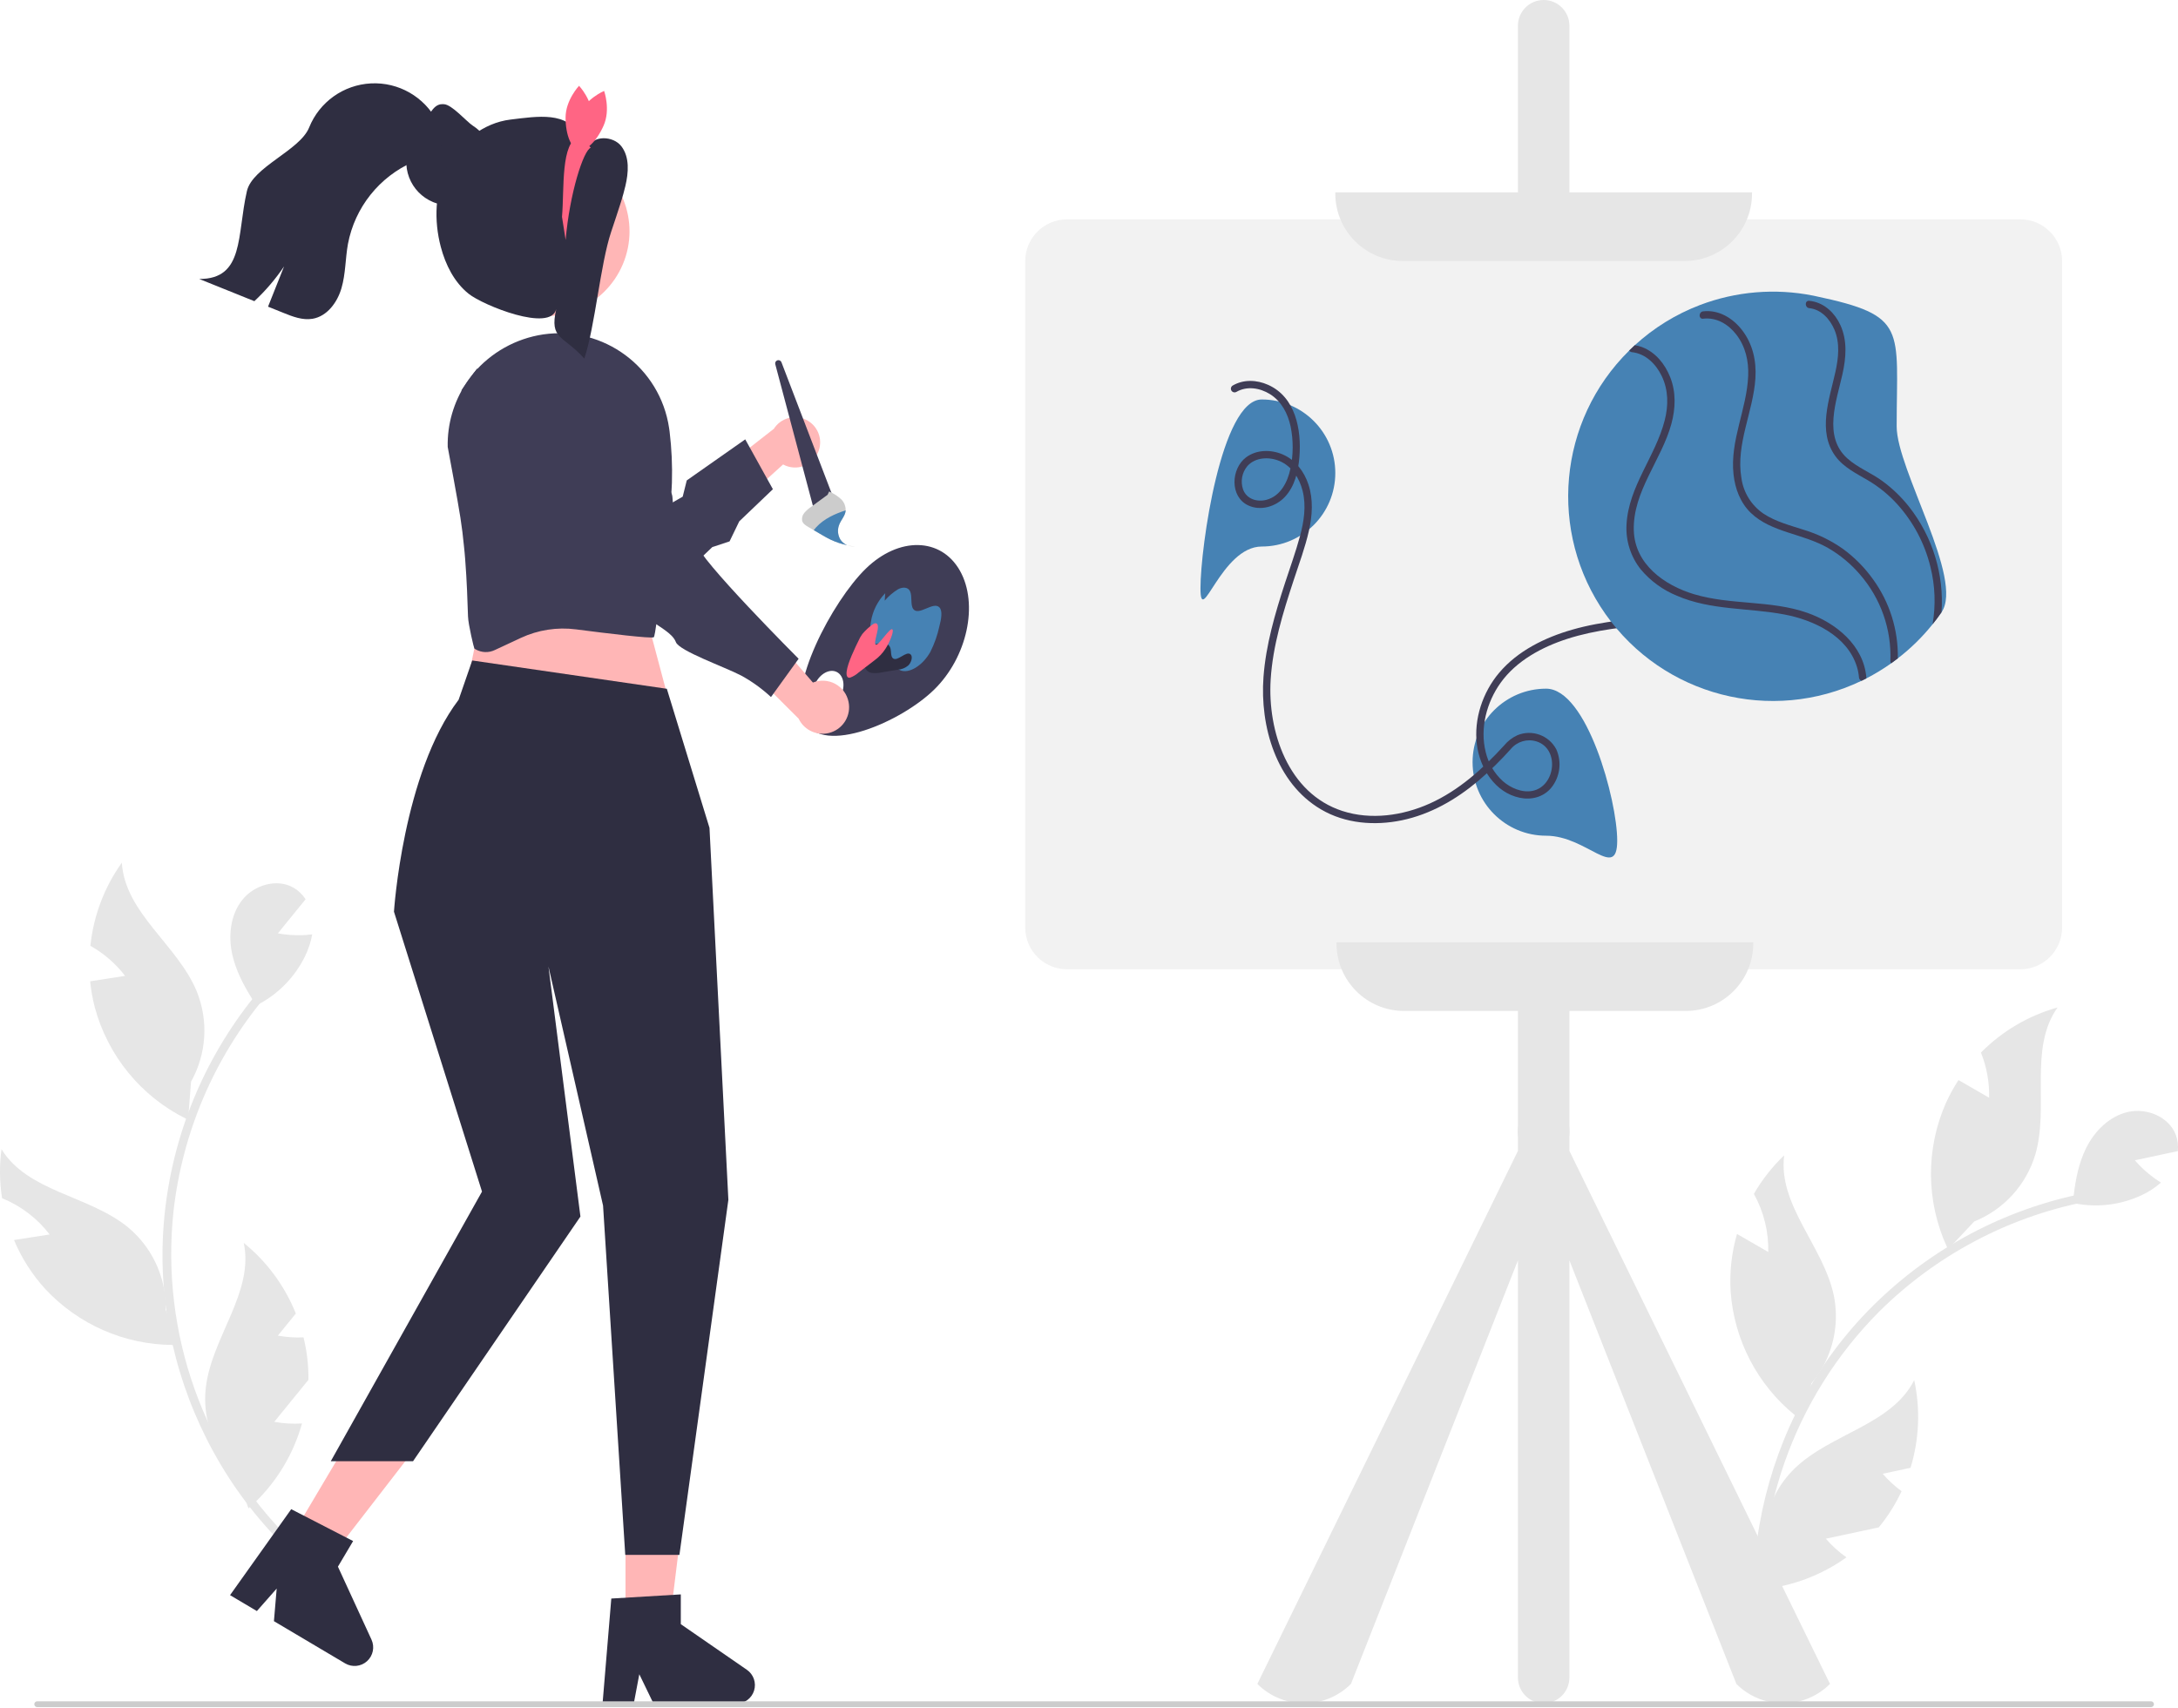
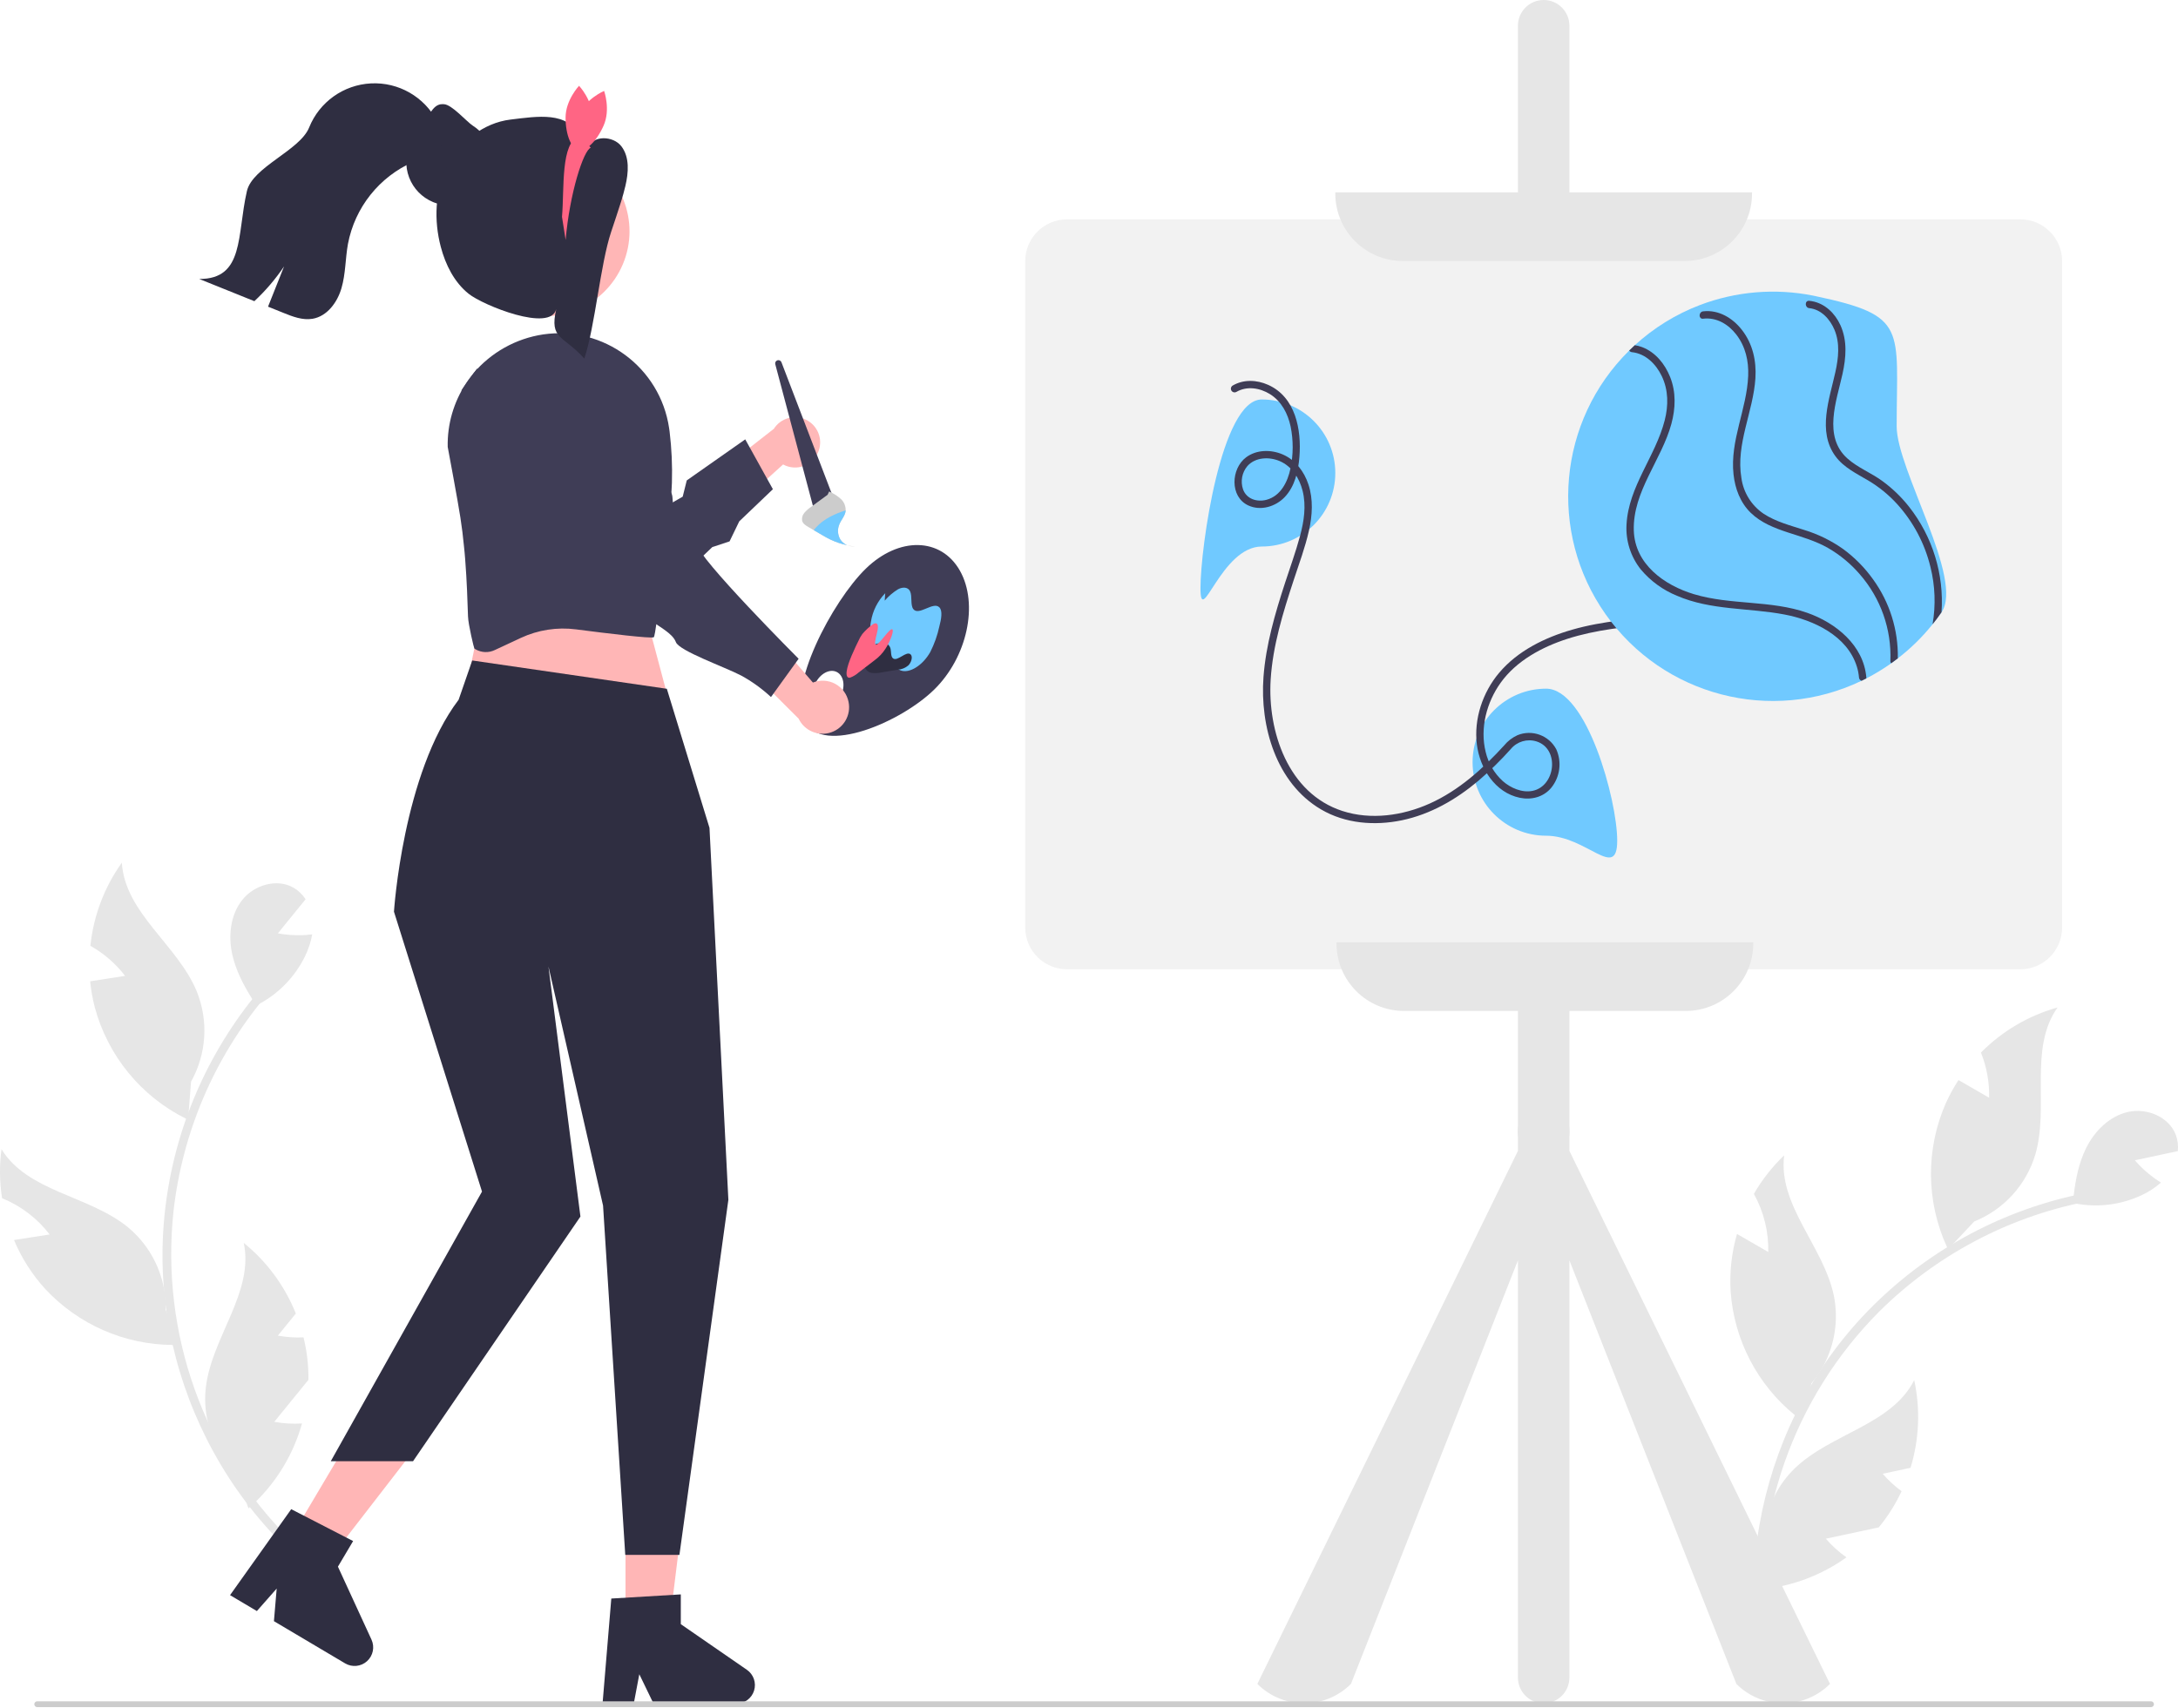
<svg xmlns="http://www.w3.org/2000/svg" data-name="Layer 1" width="888.48" height="696.572" viewBox="0 0 888.48 696.572">
  <path d="M536.79,383.148c13.527-13.196,18.25-34.945,10.55-48.576-7.7-13.632-24.907-13.984-38.434-.788s-32.537,48.883-24.837,62.515C491.769,409.93,523.263,396.345,536.79,383.148Zm-46.68,7.155c-2.881-1.384-3.666-5.735-1.752-9.718s5.801-6.088,8.682-4.704,3.666,5.735,1.752,9.718S492.991,391.688,490.11,390.303Z" transform="translate(-155.7598 -101.7139)" fill="#3f3d56" />
-   <path d="M520.075,373.107q-1.954-1.785-3.907-3.57a16.216,16.216,0,0,1-4.297-5.265,15.912,15.912,0,0,1-.819-8.958,21.5,21.5,0,0,1,5.822-11.543l-.209,3.031a23.117,23.117,0,0,1,5.455-4.663c1.929-.996,4.051-.926,4.89.846.96,2.028.046,5.666,1.347,7.293,2.25,2.814,8.115-3.264,10.588-.764,1.441,1.457.759,4.913.004,7.822a43.569,43.569,0,0,1-3.663,10.361c-3.011,5.421-8.51,9.005-12.229,7.542A10.151,10.151,0,0,1,520.075,373.107Z" transform="translate(-155.7598 -101.7139)" fill="#4682b4" />
+   <path d="M520.075,373.107q-1.954-1.785-3.907-3.57a16.216,16.216,0,0,1-4.297-5.265,15.912,15.912,0,0,1-.819-8.958,21.5,21.5,0,0,1,5.822-11.543l-.209,3.031a23.117,23.117,0,0,1,5.455-4.663c1.929-.996,4.051-.926,4.89.846.96,2.028.046,5.666,1.347,7.293,2.25,2.814,8.115-3.264,10.588-.764,1.441,1.457.759,4.913.004,7.822a43.569,43.569,0,0,1-3.663,10.361c-3.011,5.421-8.51,9.005-12.229,7.542A10.151,10.151,0,0,1,520.075,373.107Z" transform="translate(-155.7598 -101.7139)" fill="#70c9ff" />
  <path d="M508.54,373.835c-.685-2.323.722-5.344,2.057-7.889l.674-.699a12.508,12.508,0,0,1,4.44-1.279,3.18,3.18,0,0,1,3.277,2.236c.394,1.364.076,3.312,1.021,4.108,1.826,1.541,5.491-3.232,7.234-1.568.978.933.271,3.339-.987,4.522a7.478,7.478,0,0,1-4.201,1.707q-3.355.558-6.71,1.115a11.419,11.419,0,0,1-3.991.201A3.522,3.522,0,0,1,508.54,373.835Z" transform="translate(-155.7598 -101.7139)" fill="#2f2e41" />
  <path d="M501.161,375.564c.472-3.435,3.099-8.964,5.443-13.689l.913-1.439a23.377,23.377,0,0,1,4.481-4.114c1.275-.698,2.159-.183,1.839,2.099-.284,2.02-1.461,5.313-1.002,6.164.889,1.645,6.303-7.753,7.063-5.872.426,1.056-1.304,5.268-2.952,7.758a17.546,17.546,0,0,1-4.469,4.696q-3.197,2.449-6.394,4.898a10.837,10.837,0,0,1-3.59,2.167C501.507,378.407,500.875,377.648,501.161,375.564Z" transform="translate(-155.7598 -101.7139)" fill="#ff6584" />
  <path d="M501.9,388.05a10.761,10.761,0,0,0-14.523-7.834l-25.013-28.926-5.393,19.126L481.551,394.953a10.819,10.819,0,0,0,20.349-6.903Z" transform="translate(-155.7598 -101.7139)" fill="#ffb8b8" />
  <path d="M418.867,277.884l-6.633,11.237s17.499,8.669,17.839,15.512,1.592,5.108,4.196,6.987,5.69,6.745,5.788,12.095S481.542,370.515,481.542,370.515l-11.272,15.62a60.351,60.351,0,0,0-12.149-8.767c-6.701-3.516-25.296-10.039-26.647-13.654s-6.793-6.243-12-10,5.952-6.947-2.726-13.209-55.762-55.562-64.198-60.33-8.49-19.323-8.49-19.323l6.262-8.678Z" transform="translate(-155.7598 -101.7139)" fill="#3f3d56" />
  <path d="M795.974,571.322V565.833a27.149,27.149,0,0,0,0-4.873V112.214a10.5,10.5,0,1,0-21,0V560.96a27.149,27.149,0,0,0,0,4.873v5.489L668.678,788.806a27,27,0,0,0,38.184,0L774.974,615.991V786.214a10.5,10.5,0,1,0,21,0V615.991L864.087,788.806a27,27,0,0,0,38.184,0Z" transform="translate(-155.7598 -101.7139)" fill="#e6e6e6" />
  <path d="M271.883,732.652a166.619,166.619,0,0,1-28.919-38.276,169.947,169.947,0,0,1-16.936-44.658,163.248,163.248,0,0,1-3.502-48.315,169.172,169.172,0,0,1,35.044-90.588q1.858-2.383,3.805-4.694c1.447-1.723,3.906.758,2.469,2.469a165.277,165.277,0,0,0-37.301,87.281,164.357,164.357,0,0,0,47.808,134.313c1.603,1.58-.867,4.049-2.469,2.469Z" transform="translate(-155.7598 -101.7139)" fill="#e6e6e6" />
  <path d="M256.163,513.78a42.311,42.311,0,0,0,4.147-1.809c.068.105.135.212.203.317Z" transform="translate(-155.7598 -101.7139)" fill="#e6e6e6" />
  <path d="M283.121,482.98a33.678,33.678,0,0,1-3.063,9.203,44.126,44.126,0,0,1-18.392,19.081c-.44.235-.894.484-1.348.704-.542-.85-1.099-1.7-1.627-2.55-3.561-5.701-6.727-11.695-8.178-18.231-1.7-7.635-.777-16.209,4.118-22.32,4.88-6.111,14.201-8.852,20.957-4.895a14.749,14.749,0,0,1,4.836,4.675c-.674.835-1.348,1.656-2.022,2.491a2.546,2.546,0,0,1-.191.22c-.586.733-1.187,1.451-1.773,2.184-2.447,3.004-4.88,6.023-7.328,9.013a46.36,46.36,0,0,0,10.464.718c.278-.015.572-.029.85-.044C281.318,483.171,282.227,483.098,283.121,482.98Z" transform="translate(-155.7598 -101.7139)" fill="#e6e6e6" />
  <path d="M233.689,543.081l-.938,12.222-.249,3.312c-.264-.132-.542-.264-.806-.396a71.521,71.521,0,0,1-37.327-45.709,69.482,69.482,0,0,1-1.832-10.391c4.748-.733,9.511-1.48,14.259-2.213a46.807,46.807,0,0,0-14.157-12.266A70.742,70.742,0,0,1,205.463,453.714c1.231,20.488,22.686,33.516,30.541,52.465A42.62,42.62,0,0,1,233.689,543.081Z" transform="translate(-155.7598 -101.7139)" fill="#e6e6e6" />
  <path d="M229.615,650.43c-1.143.059-2.286.088-3.415.073A71.616,71.616,0,0,1,174.262,627.715a69.557,69.557,0,0,1-12.794-20.034c.103-.015.191-.029.293-.044,4.748-.733,9.511-1.48,14.259-2.213a46.625,46.625,0,0,0-19.418-14.802,69.846,69.846,0,0,1-.234-20.004c10.728,17.484,35.803,18.891,51.645,31.904a42.716,42.716,0,0,1,14.582,24.665,40.182,40.182,0,0,1,.747,7.24c.015.586.015,1.158,0,1.729l.352.791Z" transform="translate(-155.7598 -101.7139)" fill="#e6e6e6" />
  <path d="M276.746,670.669c-3.034,3.722-6.067,7.474-9.101,11.197a46.458,46.458,0,0,0,11.314.674,71.627,71.627,0,0,1-18.715,31.758c-.835.821-1.7,1.627-2.579,2.389-.176.161-.366.322-.542.484l-.791-2.242-.015-.015-4.484-12.413a42.412,42.412,0,0,1-11.358-20.825v-.029a40.909,40.909,0,0,1-.718-14.069c2.506-20.356,19.711-38.66,15.432-58.723a71.035,71.035,0,0,1,21.25,28.827c-2.447,3.004-4.88,6.023-7.328,9.013a46.36,46.36,0,0,0,10.464.718,68.526,68.526,0,0,1,1.993,15.153c.015.733.015,1.451,0,2.184-1.539,1.905-3.092,3.796-4.631,5.701A2.548,2.548,0,0,1,276.746,670.669Z" transform="translate(-155.7598 -101.7139)" fill="#e6e6e6" />
  <path d="M872.066,771.79a166.619,166.619,0,0,1,1.451-47.951,169.946,169.946,0,0,1,14.788-45.415,163.247,163.247,0,0,1,27.548-39.846,169.172,169.172,0,0,1,84.078-48.633q2.941-.693,5.907-1.274c2.207-.436,2.569,3.039.377,3.471a165.277,165.277,0,0,0-83.764,44.642A164.357,164.357,0,0,0,875.537,771.413c.259,2.236-3.213,2.612-3.471.377Z" transform="translate(-155.7598 -101.7139)" fill="#e6e6e6" />
  <path d="M996.977,591.375a42.31,42.31,0,0,0,4.365,1.189c-.013.125-.028.25-.04.374Z" transform="translate(-155.7598 -101.7139)" fill="#e6e6e6" />
  <path d="M1037.285,584.266a33.678,33.678,0,0,1-8.154,5.253,44.126,44.126,0,0,1-26.29,3.344c-.49-.093-1-.183-1.492-.297.11-1.002.209-2.014.33-3.007.797-6.674,2.087-13.329,5.052-19.332,3.46-7.015,9.552-13.118,17.196-14.813,7.633-1.704,16.614,2.001,19.399,9.319a14.749,14.749,0,0,1,.839,6.674c-1.049.228-2.088.446-3.137.674a2.547,2.547,0,0,1-.286.052c-.916.204-1.834.387-2.75.59-3.79.808-7.578,1.636-11.358,2.432a46.361,46.361,0,0,0,7.704,7.117c.226.163.464.335.69.498C1035.761,583.285,1036.515,583.797,1037.285,584.266Z" transform="translate(-155.7598 -101.7139)" fill="#e6e6e6" />
  <path d="M961.1,600.125l-8.39,8.937-2.27,2.425c-.123-.268-.257-.545-.38-.813a71.521,71.521,0,0,1-.444-59.012,69.482,69.482,0,0,1,5.084-9.245c4.159,2.405,8.34,4.807,12.499,7.211a46.807,46.807,0,0,0-3.345-18.431,70.742,70.742,0,0,1,31.254-18.403c-11.88,16.737-3.325,40.336-9.078,60.025A42.62,42.62,0,0,1,961.1,600.125Z" transform="translate(-155.7598 -101.7139)" fill="#e6e6e6" />
  <path d="M890.653,681.227c-.927-.671-1.837-1.364-2.707-2.083A71.616,71.616,0,0,1,861.753,628.837a69.557,69.557,0,0,1,2.584-23.63c.089.053.167.097.256.149,4.159,2.405,8.34,4.807,12.499,7.211a46.625,46.625,0,0,0-5.857-23.703,69.846,69.846,0,0,1,12.353-15.736c-2.597,20.347,16.062,37.157,20.253,57.227a42.716,42.716,0,0,1-4.093,28.359,40.183,40.183,0,0,1-3.954,6.11c-.356.466-.714.911-1.084,1.348l-.222.837Z" transform="translate(-155.7598 -101.7139)" fill="#e6e6e6" />
  <path d="M914.699,726.534c-4.697 1-9.412,2.022-14.109,3.022a46.458,46.458,0,0,0,8.394,7.615,71.627,71.627,0,0,1-34.486,13.021c-1.165.116-2.344.202-3.507.245-.238.015-.488.022-.726.037l.788-2.243-.002-.021,4.284-12.484a42.412,42.412,0,0,1,4.199-23.346l.018-.023a40.909,40.909,0,0,1,8.257-11.414c14.709-14.293,39.588-17.775,48.826-36.092a71.035,71.035,0,0,1-1.505,35.781c-3.79.807-7.578,1.636-11.358,2.432a46.36,46.36,0,0,0,7.704,7.117,68.526,68.526,0,0,1-7.943,13.058c-.448.58-.898,1.14-1.368,1.702-2.393.52-4.788,1.02-7.181,1.54A2.549,2.549,0,0,1,914.699,726.534Z" transform="translate(-155.7598 -101.7139)" fill="#e6e6e6" />
  <path d="M979.923,497.214H591.025a17.07,17.07,0,0,1-17.051-17.051v-271.898a17.07,17.07,0,0,1,17.051-17.051H979.923a17.07,17.07,0,0,1,17.051,17.051v271.898A17.071,17.071,0,0,1,979.923,497.214Z" transform="translate(-155.7598 -101.7139)" fill="#f2f2f2" />
  <path d="M842.974,208.214h-115a27.531,27.531,0,0,1-27.5-27.5v-.5h170v.5A27.531,27.531,0,0,1,842.974,208.214Z" transform="translate(-155.7598 -101.7139)" fill="#e6e6e6" />
  <path d="M843.474,514.214h-115a27.531,27.531,0,0,1-27.5-27.5v-.5h170v.5A27.531,27.531,0,0,1,843.474,514.214Z" transform="translate(-155.7598 -101.7139)" fill="#e6e6e6" />
-   <path d="M815.474,444.714c0,16.569-12.431-2-29-2a30,30,0,0,1,0-60C803.043,382.714,815.474,428.145,815.474,444.714Z" transform="translate(-155.7598 -101.7139)" fill="#4682b4" />
-   <path d="M700.474,294.714a30,30,0,0,1-30,30c-16.569,0-25,33.569-25,17s8.431-77,25-77A30,30,0,0,1,700.474,294.714Z" transform="translate(-155.7598 -101.7139)" fill="#4682b4" />
+   <path d="M815.474,444.714c0,16.569-12.431-2-29-2a30,30,0,0,1,0-60C803.043,382.714,815.474,428.145,815.474,444.714Z" transform="translate(-155.7598 -101.7139)" fill="#70c9ff" />
+   <path d="M700.474,294.714a30,30,0,0,1-30,30c-16.569,0-25,33.569-25,17s8.431-77,25-77A30,30,0,0,1,700.474,294.714Z" transform="translate(-155.7598 -101.7139)" fill="#70c9ff" />
  <path d="M660.093,261.639c4.33-2.526,9.632-1.657,13.745.902,4.678,2.91,7.267,7.923,8.407,13.185a42.492,42.492,0,0,1-.057,17.128c-1.116,5.445-3.973,11.23-9.769,12.793-3.863,1.042-8.18-.301-9.589-4.287a9.836,9.836,0,0,1,1.785-9.481c3.252-3.659,8.921-3.848,13.178-2.022,5.007,2.148,8.059,6.995,9.345,12.125,1.529,6.099.566,12.426-1.043,18.404-1.749,6.498-4.064,12.851-6.147,19.247-4.061,12.473-7.798,25.183-8.77,38.328-1.484,20.081,5.127,43.251,23.48,54.022,9.907,5.814,21.83,6.741,32.921,4.445,11.696-2.421,22.143-8.463,31.214-16.086A137.506,137.506,0,0,0,772.071,407.34a9.82,9.82,0,0,1,10.487-3.102c9.542,3.032,7.784,18.308-1.657,20.182-4.29.851-8.94-1.212-12.115-3.999a23.284,23.284,0,0,1-6.975-11.906c-2.401-9.633.403-20.237,6.1-28.195,6.436-8.991,16.854-14.589,27.163-17.918,11.737-3.791,24.029-4.908,36.235-6.144,12.491-1.265,25.114-2.741,36.908-7.285a92.343,92.343,0,0,0,26.088-15.482,96.454,96.454,0,0,0,31.733-50.736,88.352,88.352,0,0,0,2.226-14.605c.132-1.927-2.869-1.919-3,0-1.469,21.457-11.411,41.867-26.449,57.103a91.476,91.476,0,0,1-25.943,18.489c-11.641,5.501-24.297,7.662-37.004,9.04-12.978,1.407-26.12,2.237-38.728,5.854-11.146,3.197-22.261,8.619-29.854,17.635-6.695,7.949-10.364,18.855-9.057,29.244,1.216,9.666,7.379,19.618,17.505,21.719,4.752.986,9.67-.269,12.84-4.087a15.13,15.13,0,0,0,2.044-15.703,12.551,12.551,0,0,0-15.856-5.738,15.275,15.275,0,0,0-5.44,4.203c-8.655,9.491-18.481,18.349-30.307,23.668-11.031,4.962-24.023,6.827-35.689,3.031-22.085-7.186-30.545-32.437-29.214-53.655.871-13.886,5.043-27.298,9.356-40.438,2.202-6.71,4.71-13.401,6.257-20.302,1.385-6.178,1.808-12.724-.209-18.817-1.761-5.318-5.308-10.053-10.559-12.282-4.771-2.024-10.617-1.977-14.882,1.216-6.166,4.616-6.731,16.061.885,19.613,5.053,2.357,11.141.522,14.868-3.392,4.179-4.389,5.539-10.574,6.009-16.428.889-11.061-1.55-24.403-12.801-29.395-4.635-2.056-9.986-2.288-14.455.319a1.501,1.501,0,0,0,1.514,2.59Z" transform="translate(-155.7598 -101.7139)" fill="#3f3d56" />
-   <path d="M929.474,275.714c0,17.57,27.58,62.37,18.3,75.82q-1.725,2.52-3.65,4.9a82.599,82.599,0,0,1-14.18,13.91c-.89.7-1.79,1.37-2.7,2.02a84.194,84.194,0,0,1-10.15,6.17c-.64.32-1.29.64-1.94.96a83.506,83.506,0,0,1-94.78-134.75c.74-.74,1.5-1.46,2.28-2.17a83.165,83.165,0,0,1,26.55-16.39c.01,0,.01-.01.02-.01a83.831,83.831,0,0,1,46.11-3.85h.02c.34.07.68.14,1.02.22C934.144,230.534,929.474,235.564,929.474,275.714Z" transform="translate(-155.7598 -101.7139)" fill="#4682b4" />
+   <path d="M929.474,275.714c0,17.57,27.58,62.37,18.3,75.82q-1.725,2.52-3.65,4.9a82.599,82.599,0,0,1-14.18,13.91c-.89.7-1.79,1.37-2.7,2.02a84.194,84.194,0,0,1-10.15,6.17c-.64.32-1.29.64-1.94.96a83.506,83.506,0,0,1-94.78-134.75c.74-.74,1.5-1.46,2.28-2.17a83.165,83.165,0,0,1,26.55-16.39c.01,0,.01-.01.02-.01a83.831,83.831,0,0,1,46.11-3.85h.02c.34.07.68.14,1.02.22C934.144,230.534,929.474,235.564,929.474,275.714Z" transform="translate(-155.7598 -101.7139)" fill="#70c9ff" />
  <path d="M917.104,378.154a1.58,1.58,0,0,1-.01.38c-.64.32-1.29.64-1.94.96a1.5,1.5,0,0,1-1.05-1.34,20.496,20.496,0,0,0-.87-4.45c-3.9-12.56-17.58-18.98-29.52-21.25-14.61-2.79-29.98-1.63-43.88-7.66a37.888,37.888,0,0,1-14.71-10.7,26.922,26.922,0,0,1-5.85-18.35c.82-15.59,11.81-27.79,15.57-42.5,1.55-6.06,1.55-12.38-1.21-18.1-2.34-4.86-6.54-9.13-12.14-9.73a1.453,1.453,0,0,1-1.12-.67c.74-.74,1.5-1.46,2.28-2.17a14.579,14.579,0,0,1,2.97.77c5.48,2.1,9.29,6.85,11.43,12.18,2.47,6.17,2.24,12.81.52,19.14-4.01,14.76-15.79,27.57-15.33,43.48.4,13.79,12.44,22.39,24.58,26.03,15.02,4.5,31.29,2.37,46.15,7.58C904.664,355.854,916.014,365.024,917.104,378.154Z" transform="translate(-155.7598 -101.7139)" fill="#3f3d56" />
  <path d="M929.944,370.344c-.89.7-1.79,1.37-2.7,2.02a1.248,1.248,0,0,1-.33-.98,50.765,50.765,0,0,0-12.47-35.33,50.158,50.158,0,0,0-12.96-10.74c-5.12-2.93-10.74-4.5-16.31-6.32-5.48-1.79-11.05-3.96-15.24-8.05-4.27-4.17-6.37-9.82-7.01-15.66-1.51-13.84,5.42-26.56,5.98-40.19.25-6.08-1.09-11.99-4.86-16.88-3.26-4.22-8.07-7.1-13.52-6.46-1.8.22-1.89-2.42-.33-2.93a1.602,1.602,0,0,1,.33-.07c6.34-.74,12.09,2.74,15.86,7.62,4.39,5.67,5.91,12.58,5.47,19.65-.86,13.68-8.06,26.83-5.72,40.73a21.073,21.073,0,0,0,9.03,14.56c5.02,3.31,10.95,4.8,16.61,6.64a55.6,55.6,0,0,1,15.81,7.74,54.893,54.893,0,0,1,12.26,12.41A53.18,53.18,0,0,1,929.944,370.344Z" transform="translate(-155.7598 -101.7139)" fill="#3f3d56" />
  <path d="M947.774,351.534q-1.725,2.52-3.65,4.9a56.746,56.746,0,0,0-.87-23.38,58.902,58.902,0,0,0-13.74-25.83,51.602,51.602,0,0,0-11.44-9.33c-4.85-2.9-10.15-5.35-13.58-10.03-7.44-10.16-2.42-23.42-.02-34.34,1.26-5.7,1.94-11.77-.39-17.29-1.81-4.28-5.39-8.29-10.25-8.78-1.91-.19-1.92-3.2,0-3q.54.06,1.08.15c5.31.96,9.4,4.92,11.62,9.8,2.88,6.37,2.31,13.25.84,19.92-2.42,10.97-8.03,25.5,2,34.46,4.23,3.78,9.72,5.87,14.28,9.22a55.759,55.759,0,0,1,10.88,10.49A62.586,62.586,0,0,1,947.774,351.534Z" transform="translate(-155.7598 -101.7139)" fill="#3f3d56" />
  <polygon points="255.165 664.416 272.911 664.416 281.355 595.969 255.165 595.969 255.165 664.416" fill="#ffb6b6" />
  <path d="M401.559,796.877h12.726l2.271-12.015,5.818,12.015h33.752a7.587,7.587,0,0,0,4.311-13.831L433.484,764.431V752.284l-28.351,1.692Z" transform="translate(-155.7598 -101.7139)" fill="#2f2e41" />
  <polygon points="117.583 629.208 132.847 638.259 175.024 583.694 152.498 570.335 117.583 629.208" fill="#ffb6b6" />
  <path d="M249.603,752.59l10.946,6.491,8.082-9.176-1.125,13.302,29.031,17.217a7.587,7.587,0,0,0,10.763-9.697L293.613,740.967l6.196-10.448-25.248-13.006Z" transform="translate(-155.7598 -101.7139)" fill="#2f2e41" />
  <polygon points="257.085 226.77 271.709 281.744 189.786 282.822 200.565 230.003 257.085 226.77" fill="#ffb6b6" />
  <path d="M427.784,382.763l17.399,56.748,7.704,151.757L432.92,736.165h-22.098l-9.054-142.534-22.268-97.528,13.037,102.004-68.289,99.842H290.692l61.693-110.022L316.474,473.714s3.601-56.481,26.377-86.483l5.544-16.016Z" transform="translate(-155.7598 -101.7139)" fill="#2f2e41" />
  <path d="M428.918,277.853c-.047-.494-.118-1.012-.212-1.506a45.345,45.345,0,0,0-51.354-38.18,46.295,46.295,0,0,0-28.559,15.973v.024c-.376.447-.729.917-1.082,1.388-.635.8-1.223,1.647-1.788,2.494a45.382,45.382,0,0,0-7.528,26.018s4.282,22.795,5.175,28.841c.612,3.905,1.082,7.74,1.435,11.48.212,1.882.376,3.74.518,5.552V329.96c.706,8.963.941,17.008,1.153,23.242.094,3.388,2.447,13.009,2.588,13.127.145.11.302.216.469.317a8.403,8.403,0,0,0,7.909.291l10.582-4.937h0a40.917,40.917,0,0,1,22.523-3.479c12.577,1.631,30.897,3.87,31.727,3.193.988-.847,5.761-43.563,7.008-56.996.165-1.929.306-3.929.376-6.069v-.024A138.707,138.707,0,0,0,428.918,277.853Z" transform="translate(-155.7598 -101.7139)" fill="#3f3d56" />
  <path d="M489.769,285.533A10.196,10.196,0,0,1,475.209,291.228l-26.856,24.322-2.868-18.609,25.943-20.244a10.251,10.251,0,0,1,18.342,8.836Z" transform="translate(-155.7598 -101.7139)" fill="#ffb8b8" />
  <path d="M389.813,238.367s26.43,4.936,11.388,56.242l5.808,25.431,27.251-15.675,1.651-6.626L459.77,280.99l11.281,20.337-13.717,13.107-3.962,8.182-7.037,2.327L424.538,345.772l-9.14,5.586s-11.621,7.201-21.959,3.3a28.137,28.137,0,0,1-7.647-4.327c-4.512-3.598-8.516-9.097-11.023-17.411-9.301-30.845-12.793-52.414-12.793-52.414Z" transform="translate(-155.7598 -101.7139)" fill="#3f3d56" />
  <path d="M488.022,310.527l-16.001-60.194a1.326,1.326,0,0,1,2.52-.815L496.077,305.777Z" transform="translate(-155.7598 -101.7139)" fill="#3f3d56" />
  <path d="M501.343,324.174a30.252,30.252,0,0,1-6.753-2.265c-1.094-.522-2.152-1.111-3.186-1.719-.368-.205-.735-.425-1.095-.636-.861-.503-1.722-1.006-2.59-1.517-.735-.425-1.476-.857-2.203-1.288-1.075-.627-2.231-1.355-2.542-2.564a3.919,3.919,0,0,1,.92-3.226,13.194,13.194,0,0,1,2.705-2.398q3.387-2.489,6.781-4.969l.605-1.326a17.109,17.109,0,0,1,4.987,3.225,6.104,6.104,0,0,1,1.752,4.46,5.141,5.141,0,0,1-.178,1.076c-.437,1.537-1.581,2.846-2.26,4.32a8.338,8.338,0,0,0-.356.949,6.777,6.777,0,0,0,.748,5.72A6.26,6.26,0,0,0,501.343,324.174Z" transform="translate(-155.7598 -101.7139)" fill="#ccc" />
  <path d="M504.689,324.73a7.187,7.187,0,0,1-3.346-.556A33.745,33.745,0,0,0,504.689,324.73Z" transform="translate(-155.7598 -101.7139)" fill="#e6e6e6" />
-   <path d="M501.343,324.174a30.252,30.252,0,0,1-6.753-2.265c-1.094-.522-2.152-1.111-3.186-1.719-.368-.205-.735-.425-1.095-.636-.861-.503-1.722-1.006-2.59-1.517a14.576,14.576,0,0,1,.972-1.171c3.205-3.488,7.583-5.455,12.032-6.916a5.141,5.141,0,0,1-.178,1.076c-.437,1.537-1.581,2.846-2.26,4.32a8.338,8.338,0,0,0-.356.949,6.777,6.777,0,0,0,.748,5.72A6.26,6.26,0,0,0,501.343,324.174Z" transform="translate(-155.7598 -101.7139)" fill="#4682b4" />
+   <path d="M501.343,324.174a30.252,30.252,0,0,1-6.753-2.265c-1.094-.522-2.152-1.111-3.186-1.719-.368-.205-.735-.425-1.095-.636-.861-.503-1.722-1.006-2.59-1.517a14.576,14.576,0,0,1,.972-1.171c3.205-3.488,7.583-5.455,12.032-6.916a5.141,5.141,0,0,1-.178,1.076c-.437,1.537-1.581,2.846-2.26,4.32a8.338,8.338,0,0,0-.356.949,6.777,6.777,0,0,0,.748,5.72A6.26,6.26,0,0,0,501.343,324.174Z" transform="translate(-155.7598 -101.7139)" fill="#70c9ff" />
  <path d="M1034.422,797.096a1.186,1.186,0,0,1-1.19,1.19h-862.29a1.19,1.19,0,1,1,0-2.38h862.29A1.187,1.187,0,0,1,1034.422,797.096Z" transform="translate(-155.7598 -101.7139)" fill="#ccc" />
  <circle cx="377.917" cy="196.09" r="34.639" transform="translate(-131.174 331.9247) rotate(-61.33682)" fill="#ffb6b6" />
  <path d="M356.791,167.828v.024a17.412,17.412,0,0,1-.572,4.466c-.061.256-.134.523-.219.779v.012A17.664,17.664,0,0,1,345.11,184.449c-.377.146-.767.268-1.156.377a15.782,15.782,0,0,1-2.507.511,15.995,15.995,0,0,1-2.3.158,17.512,17.512,0,0,1-1.801-.085,17.039,17.039,0,0,1-4.101-.937,5.153,5.153,0,0,1-.608-.219,2.967,2.967,0,0,1-.292-.122,17.661,17.661,0,0,1-9.114-23.91l.012-.012a17.307,17.307,0,0,1,3.468-4.867c3.188-3.176,4.593-11.135,9.436-11.135a6.621,6.621,0,0,1,.694.024c3.249.11,9.254,7.12,11.81,8.774a17.223,17.223,0,0,1,4.843,4.587,17.44,17.44,0,0,1,2.847,6.279A17.669,17.669,0,0,1,356.791,167.828Z" transform="translate(-155.7598 -101.7139)" fill="#2f2e41" />
  <path d="M335.234,161.684c-2.74,3.19-7.03,4.43-10.9,6.09a45.855,45.855,0,0,0-26.64,33.5c-1.07,5.97-.93,12.15-2.62,17.97-1.68,5.82-5.84,11.53-11.81,12.54-4.04.69-8.09-.87-11.89-2.41q-3.135-1.26-6.27-2.53,3.27-8.205,6.53-16.41a83.161,83.161,0,0,1-12.11,14.17q-11.235-4.53-22.49-9.06c18.46.07,15.31-17.85,19.44-35.83,2.27-9.88,21.6-16.57,25.39-25.97a28.756,28.756,0,0,1,52.16-2.62C337.814,152.634,337.924,158.534,335.234,161.684Z" transform="translate(-155.7598 -101.7139)" fill="#2f2e41" />
  <path d="M409.27,161.438c-3.38-4.451-11.894-4.624-13.602.697l-3.59-4.869c-4.658-10.178-16.949-8.107-28.062-6.765-11.113,1.343-20.905,9.174-25.877,19.203-4.971,10.029-5.422,21.94-2.559,32.761,1.926,7.281,5.464,14.385,11.333,19.105s33.458,15.882,35.755,6.271c-2.871,12.539,2.905,10.577,11.455,20.188,4.428-13.303,6.505-38.368,10.933-51.671q1-3.004,2-6.007c1.405-4.221,2.812-8.449,3.828-12.78C412.159,172.128,412.65,165.889,409.27,161.438Z" transform="translate(-155.7598 -101.7139)" fill="#2f2e41" />
  <path d="M386.501,199.626l-1.481-9.426c1.006-11.723-.636-30.371,7.057-32.934l4.705,4.705C393.807,162.963,388.146,180.494,386.501,199.626Z" transform="translate(-155.7598 -101.7139)" fill="#ff6584" />
  <path d="M397.474,149.714c0,7.18-2.462,13-5.5,13s-5.5-5.82-5.5-13,5.5-13,5.5-13S397.474,142.534,397.474,149.714Z" transform="translate(-155.7598 -101.7139)" fill="#ff6584" />
  <path d="M402.01,152.924c-2.885,6.575-7.479,10.915-10.26,9.694s-2.698-7.54.187-14.114,10.26-9.694,10.26-9.694S404.895,146.349,402.01,152.924Z" transform="translate(-155.7598 -101.7139)" fill="#ff6584" />
</svg>
